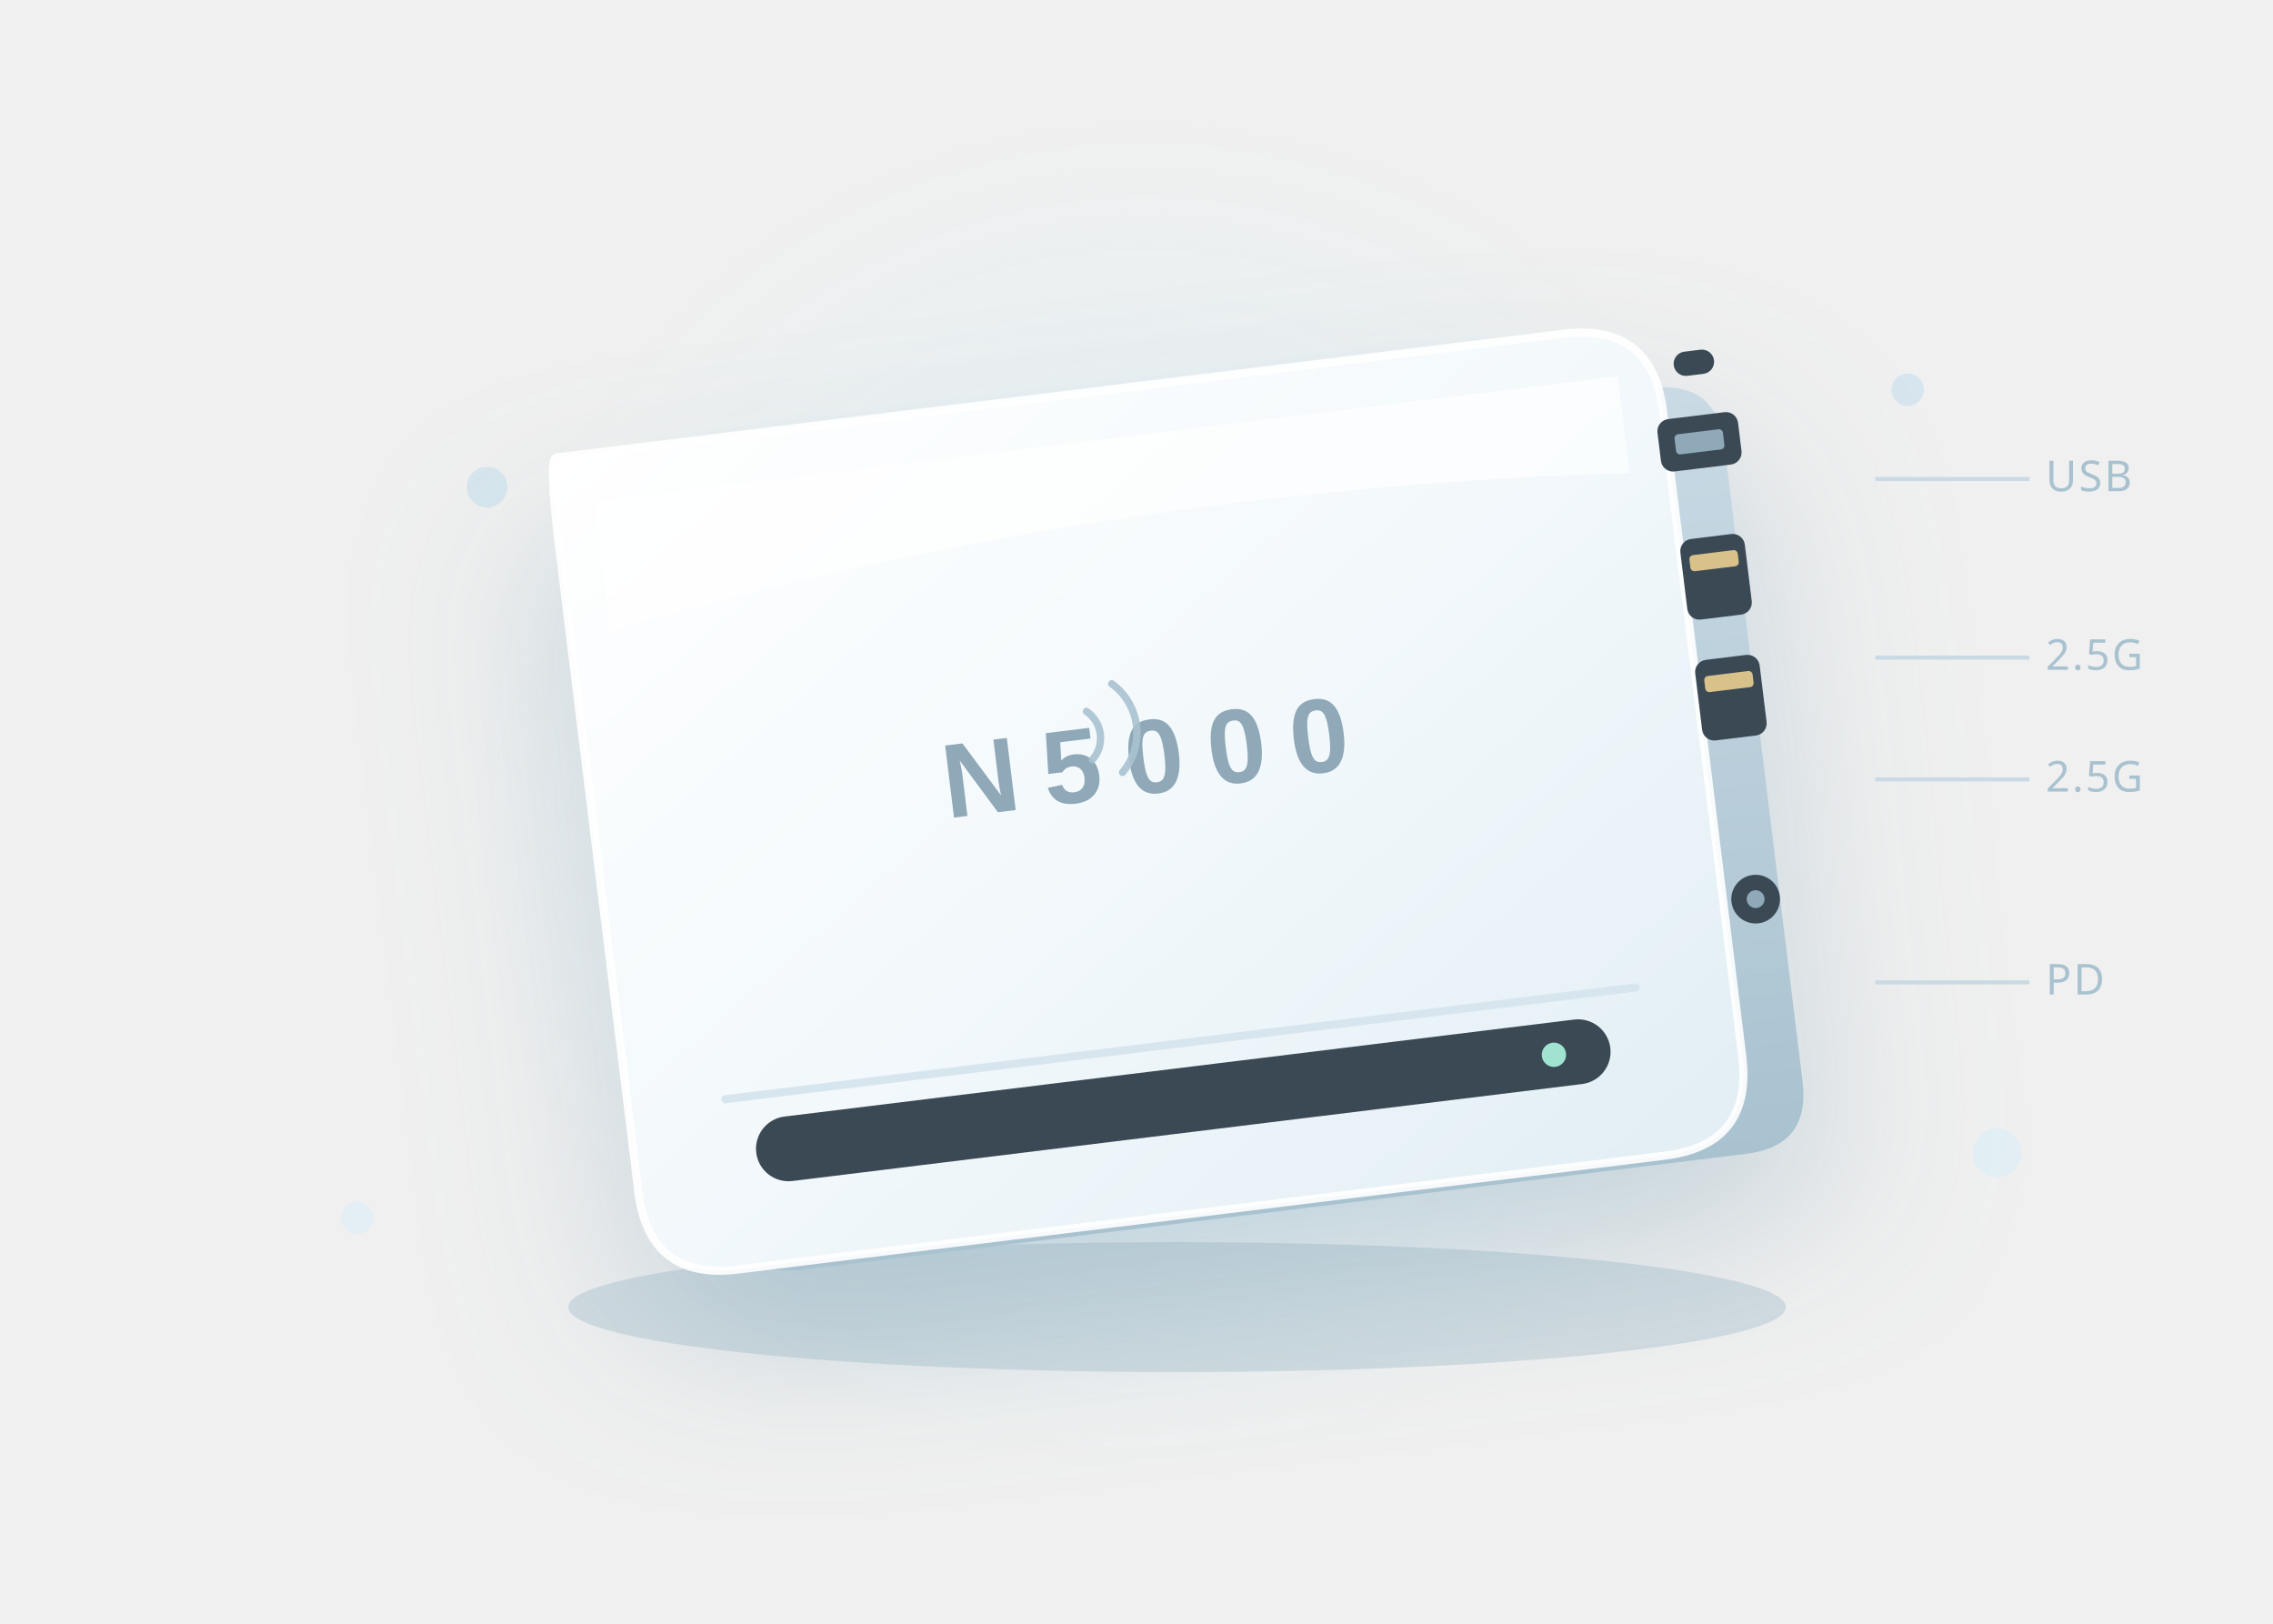
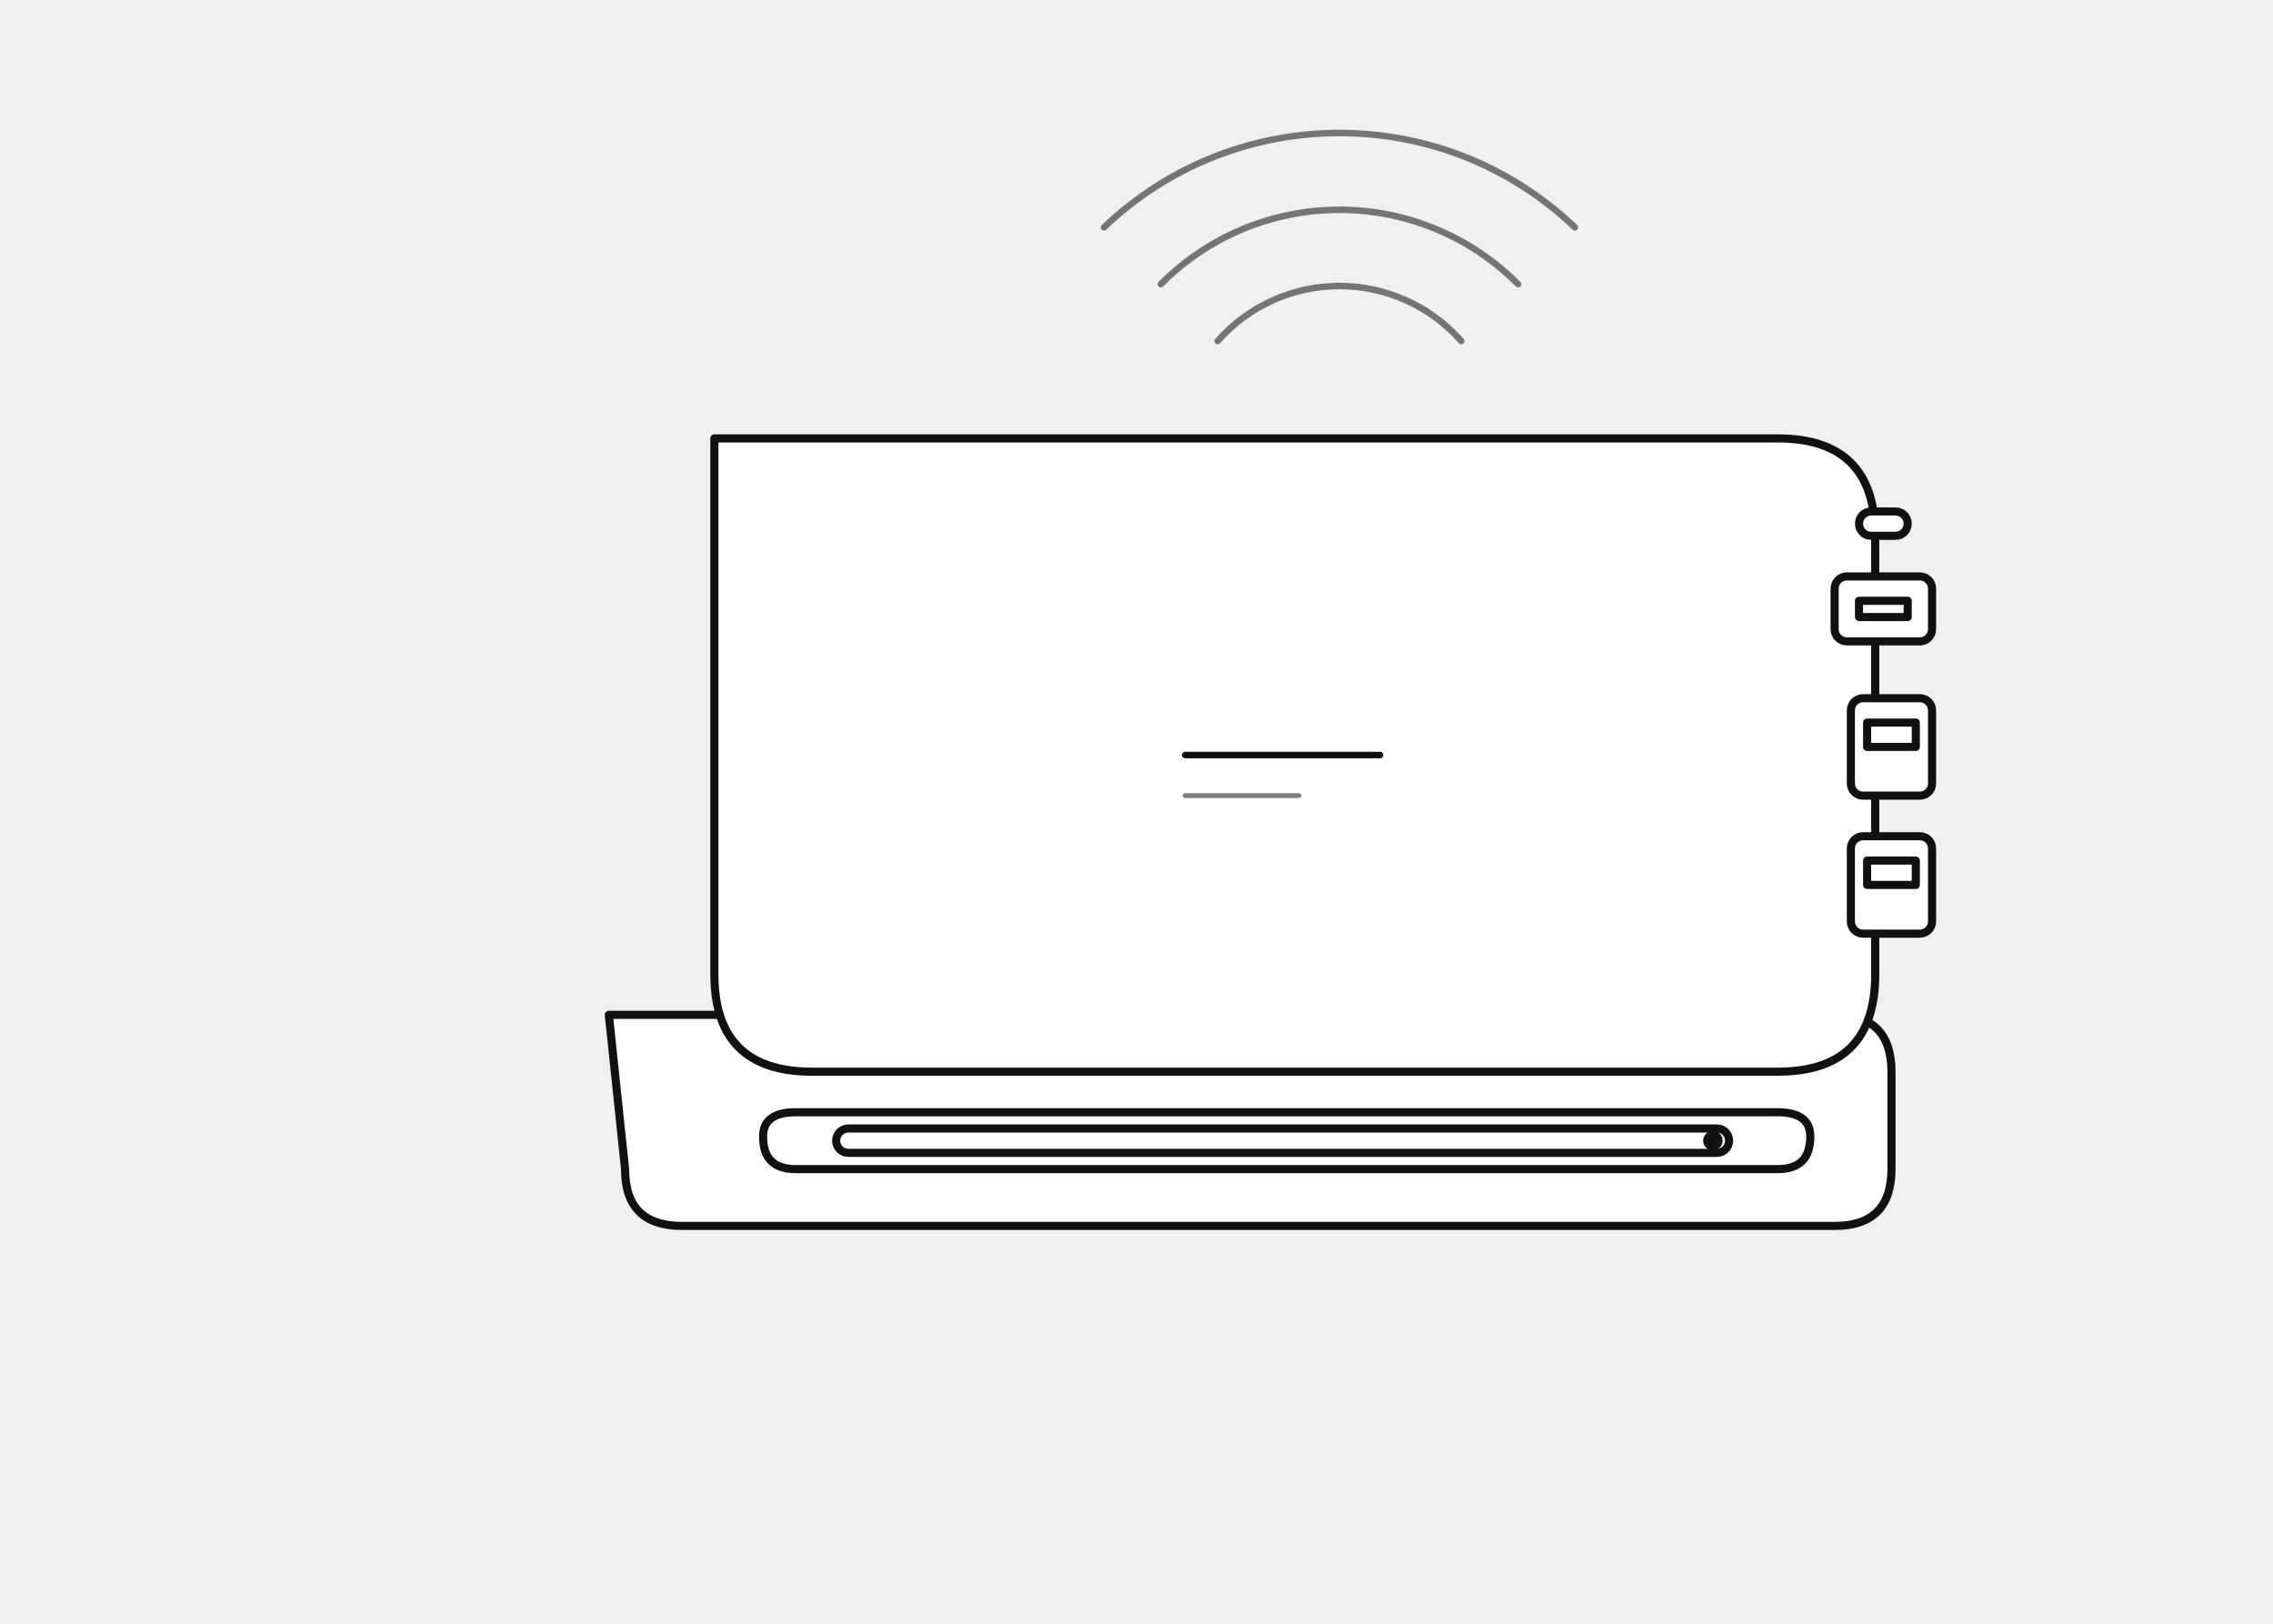
<svg xmlns="http://www.w3.org/2000/svg" viewBox="0 0 560 400" width="560" height="400">
-   <defs>
-     <linearGradient id="topFace" x1="0" y1="0" x2="0.9" y2="1">
-       <stop offset="0%" stop-color="#FFFFFF" />
-       <stop offset="55%" stop-color="#F2F8FB" />
-       <stop offset="100%" stop-color="#E3EFF5" />
-     </linearGradient>
-     <linearGradient id="edgeFace" x1="0" y1="0" x2="0" y2="1">
-       <stop offset="0%" stop-color="#D7E6EE" />
-       <stop offset="100%" stop-color="#BFD4DF" />
-     </linearGradient>
-     <linearGradient id="sideFace" x1="0" y1="0" x2="0" y2="1">
-       <stop offset="0%" stop-color="#C9DAE4" />
-       <stop offset="100%" stop-color="#A9C2D0" />
-     </linearGradient>
-     <radialGradient id="halo" cx="50%" cy="50%" r="50%">
-       <stop offset="0%" stop-color="#DDF1F7" stop-opacity=".85" />
-       <stop offset="100%" stop-color="#DDF1F7" stop-opacity="0" />
-     </radialGradient>
-     <filter id="soft" x="-40%" y="-40%" width="180%" height="200%">
-       <feDropShadow dx="0" dy="20" stdDeviation="22" flood-color="#7FA3B5" flood-opacity=".35" />
-     </filter>
-   </defs>
-   <circle cx="282" cy="196" r="168" fill="url(#halo)" />
-   <circle cx="120" cy="120" r="5" fill="#D7E6EE" />
-   <circle cx="470" cy="96" r="4" fill="#D7E6EE" />
-   <circle cx="492" cy="284" r="6" fill="#E3EFF5" />
-   <circle cx="88" cy="300" r="4" fill="#E3EFF5" />
-   <ellipse cx="290" cy="322" rx="150" ry="16" fill="#9FB8C6" opacity=".38" />
-   <g filter="url(#soft)" transform="rotate(-7 280 210)">
-     <path d="M170 112 L420 112 Q436 112 436 128 L436 286 Q436 302 420 302 L186 302 Q170 302 170 286 Z" fill="url(#sideFace)" />
-     <path d="M150 96 L400 96 Q422 96 422 118 L422 278 Q422 300 400 300 L170 300 Q148 300 148 278 L148 118 Q148 96 150 96 Z" fill="url(#topFace)" stroke="#FFFFFF" stroke-opacity=".9" stroke-width="2" />
-     <path d="M158 108 L412 108 L412 132 Q280 120 158 140 Z" fill="#FFFFFF" opacity=".65" />
-     <path d="M172 258 L398 258" stroke="#D7E6EE" stroke-width="2" stroke-linecap="round" />
-     <g transform="translate(285 196)">
-       <text x="0" y="0" text-anchor="middle" font-family="Segoe UI, Arial, sans-serif" font-weight="700" font-size="26" fill="#8FA9B8" letter-spacing="6">N5000</text>
-       <g stroke="#A9C2D0" stroke-width="1.8" fill="none" stroke-linecap="round" opacity=".9">
-         <path d="M-13 -22 a8 8 0 0 1 0 12" />
-         <path d="M-6 -28 a15 15 0 0 1 0 22" />
-       </g>
+   <g fill="#ffffff" stroke="#111111" stroke-width="2" stroke-linejoin="round" stroke-linecap="round">
+     <path d="M150 250 L452 250 Q466 250 466 264 L466 288 Q466 302 452 302 L168 302 Q154 302 154 288 Z" />
+     <path d="M176 108 L438 108 Q462 108 462 132 L462 240 Q462 264 438 264 L200 264 Q176 264 176 240 L176 132 Q176 108 176 108 Z" />
+     <path d="M196 274 L438 274 Q446 274 446 280 Q446 288 438 288 L196 288 Q188 288 188 280 Q188 274 196 274 Z" fill="#ffffff" />
+     <rect x="206" y="278" width="220" height="6" rx="3" fill="none" />
+     <g fill="#ffffff">
+       <rect x="458" y="126" width="12" height="6" rx="3" />
+       <rect x="452" y="142" width="24" height="16" rx="3" />
+       <rect x="458" y="148" width="12" height="4" fill="none" />
+       <rect x="456" y="172" width="20" height="24" rx="3" />
+       <rect x="460" y="178" width="12" height="6" fill="none" />
+       <rect x="456" y="206" width="20" height="24" rx="3" />
+       <rect x="460" y="212" width="12" height="6" fill="none" />
    </g>
-     <rect x="178" y="264" width="212" height="16" rx="8" fill="#2B3B47" opacity=".92" />
-     <circle cx="376" cy="272" r="3" fill="#9FE3D0" />
-     <g>
-       <rect x="422" y="150" width="16" height="20" rx="3" fill="#3A4A55" />
-       <rect x="424" y="154" width="12" height="4" rx="1" fill="#D9C28A" />
-       <rect x="422" y="180" width="16" height="20" rx="3" fill="#3A4A55" />
-       <rect x="424" y="184" width="12" height="4" rx="1" fill="#D9C28A" />
-       <rect x="420" y="120" width="20" height="13" rx="3" fill="#3A4A55" />
-       <rect x="424" y="124" width="12" height="5" rx="1" fill="#8FA9B8" />
-       <rect x="426" y="104" width="10" height="6" rx="3" fill="#3A4A55" />
-       <circle cx="430" cy="240" r="6" fill="#3A4A55" />
-       <circle cx="430" cy="240" r="2.2" fill="#8FA9B8" />
-     </g>
+     <circle cx="422" cy="281" r="2.4" fill="#111111" stroke="none" />
+     <path d="M292 186 L340 186" stroke-width="1.6" fill="none" />
+     <path d="M292 196 L320 196" stroke-width="1.2" fill="none" opacity="0.55" />
  </g>
-   <g font-family="Segoe UI, sans-serif" font-size="10.5" fill="#A9C2D0" letter-spacing=".5">
-     <line x1="462" y1="118" x2="500" y2="118" stroke="#C9DAE4" stroke-width="1" />
-     <text x="504" y="121">USB</text>
-     <line x1="462" y1="162" x2="500" y2="162" stroke="#C9DAE4" stroke-width="1" />
-     <text x="504" y="165">2.5G</text>
-     <line x1="462" y1="192" x2="500" y2="192" stroke="#C9DAE4" stroke-width="1" />
-     <text x="504" y="195">2.5G</text>
-     <line x1="462" y1="242" x2="500" y2="242" stroke="#C9DAE4" stroke-width="1" />
-     <text x="504" y="245">PD</text>
+   <g fill="none" stroke="#111111" stroke-width="1.6" stroke-linecap="round" opacity="0.55">
+     <path d="M300 84 a40 40 0 0 1 60 0" />
+     <path d="M286 70 a62 62 0 0 1 88 0" />
+     <path d="M272 56 a84 84 0 0 1 116 0" />
  </g>
</svg>
